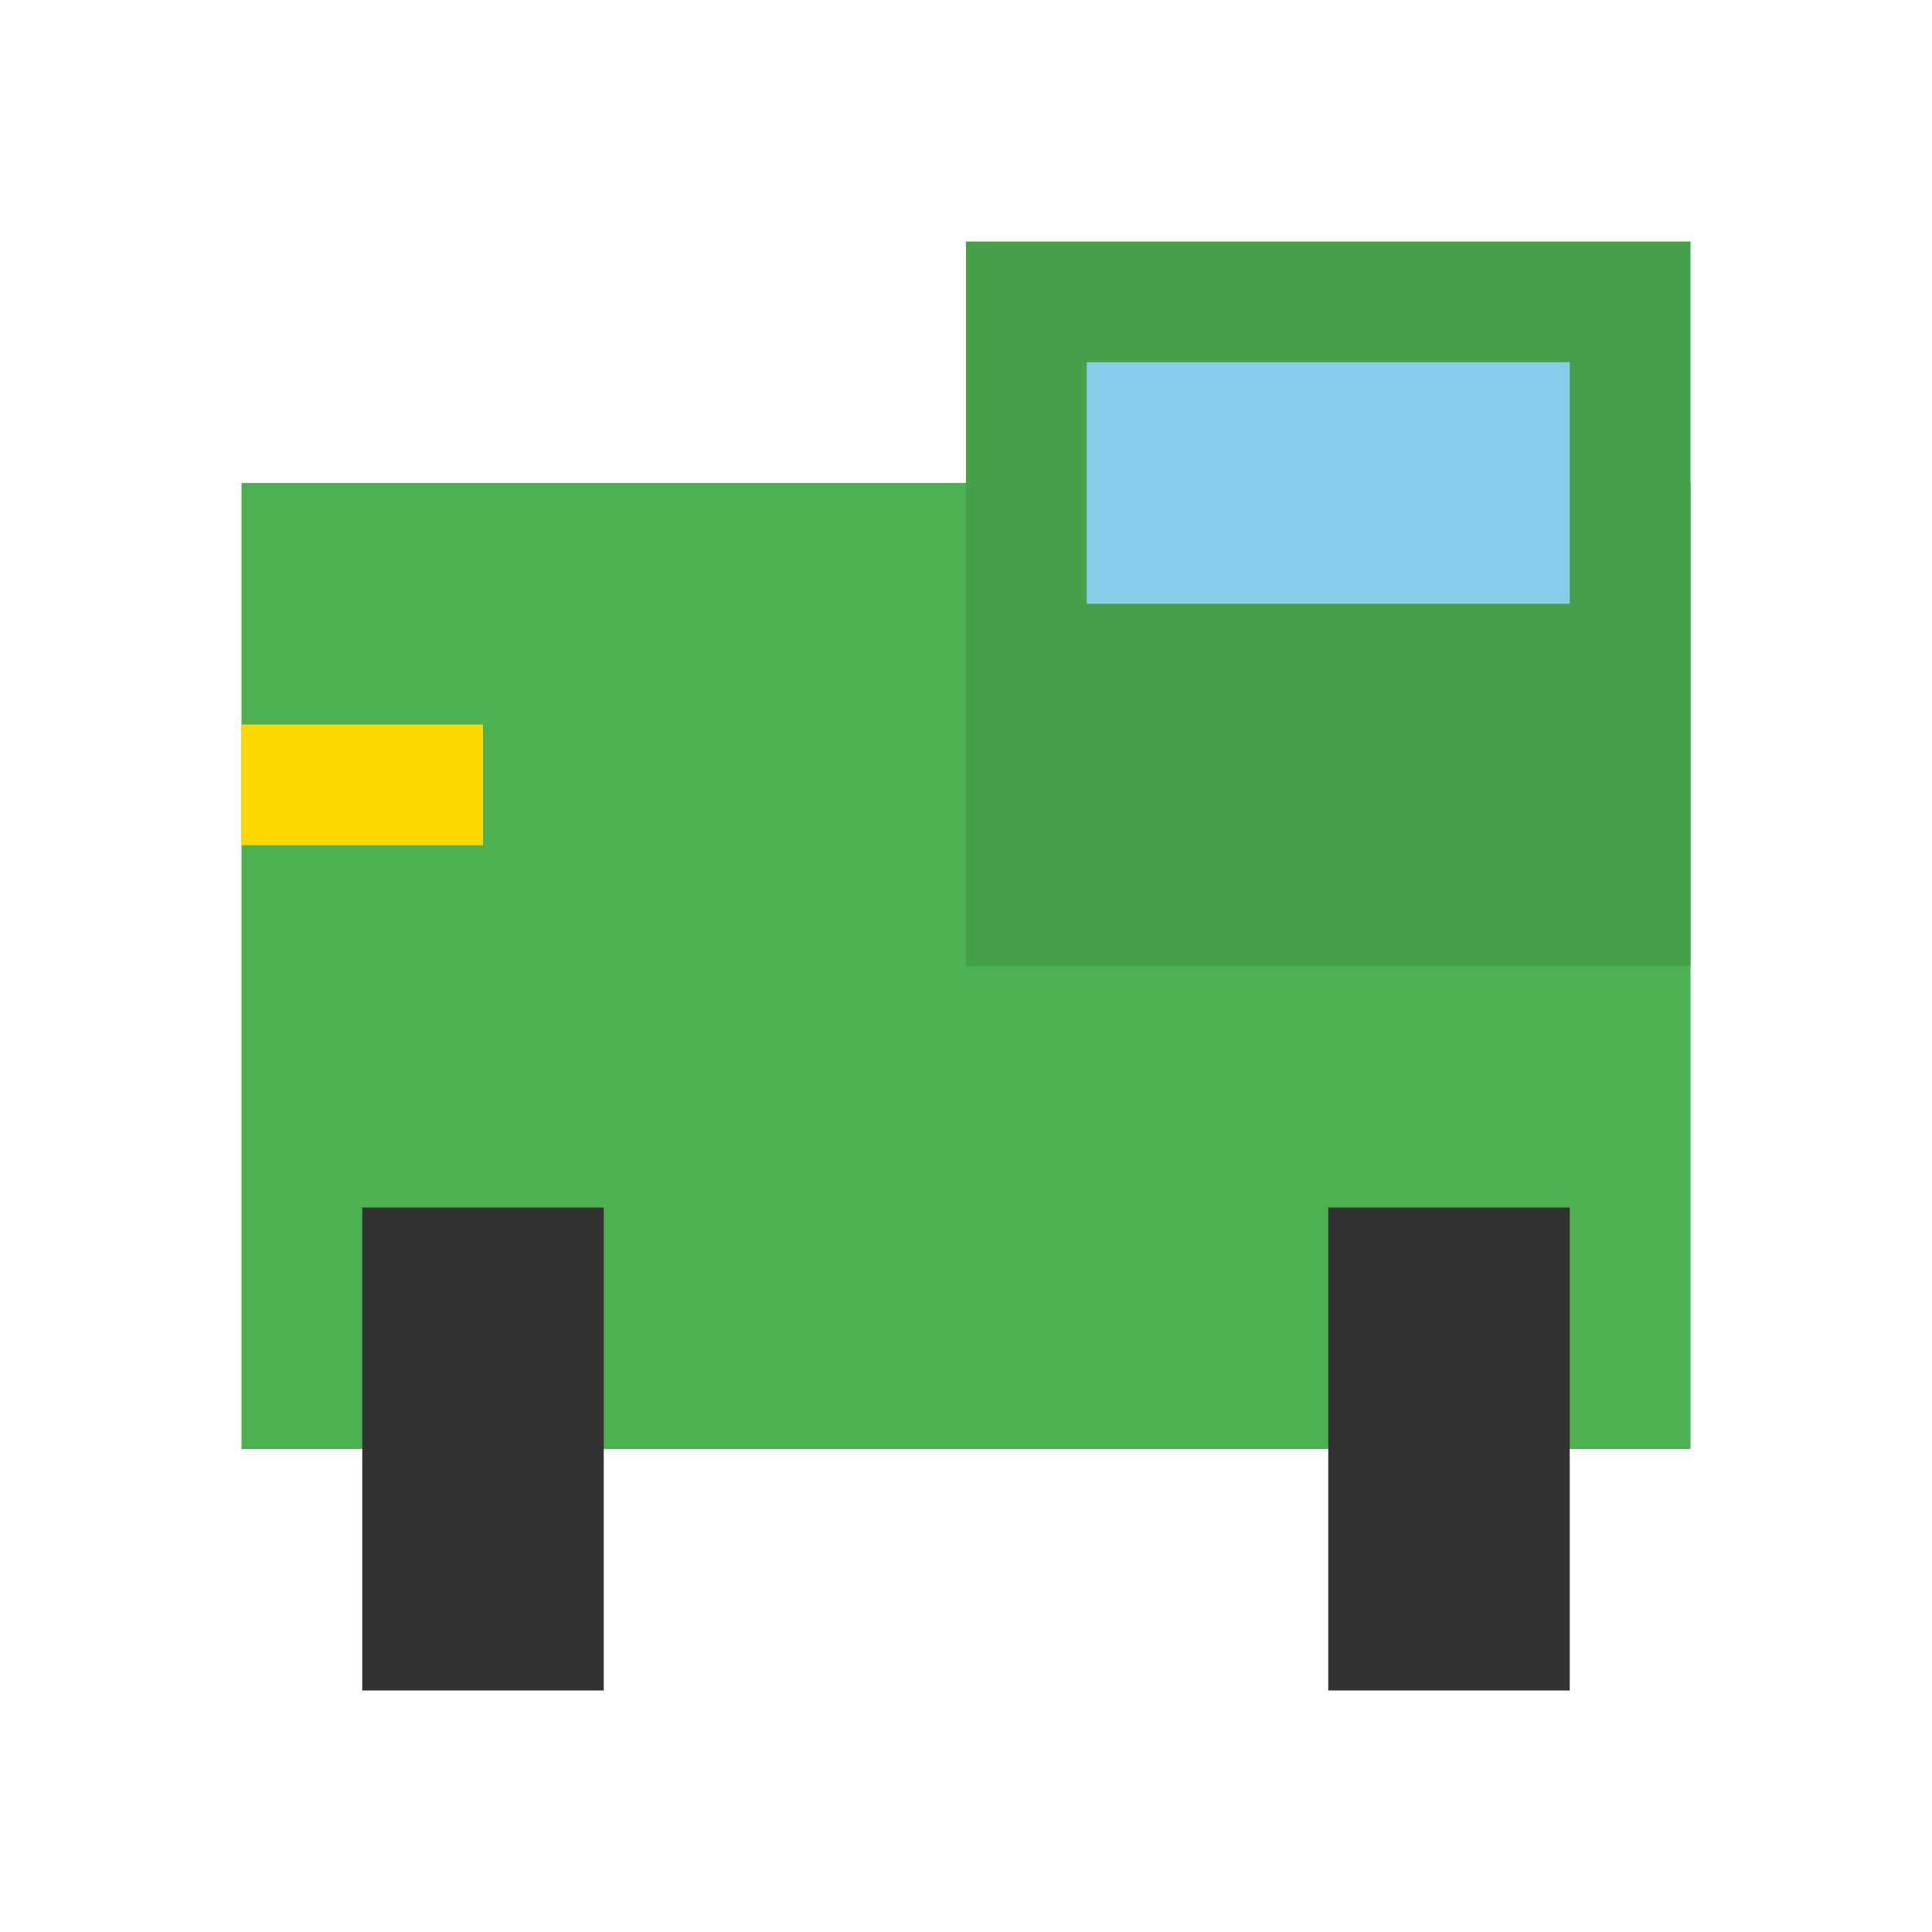
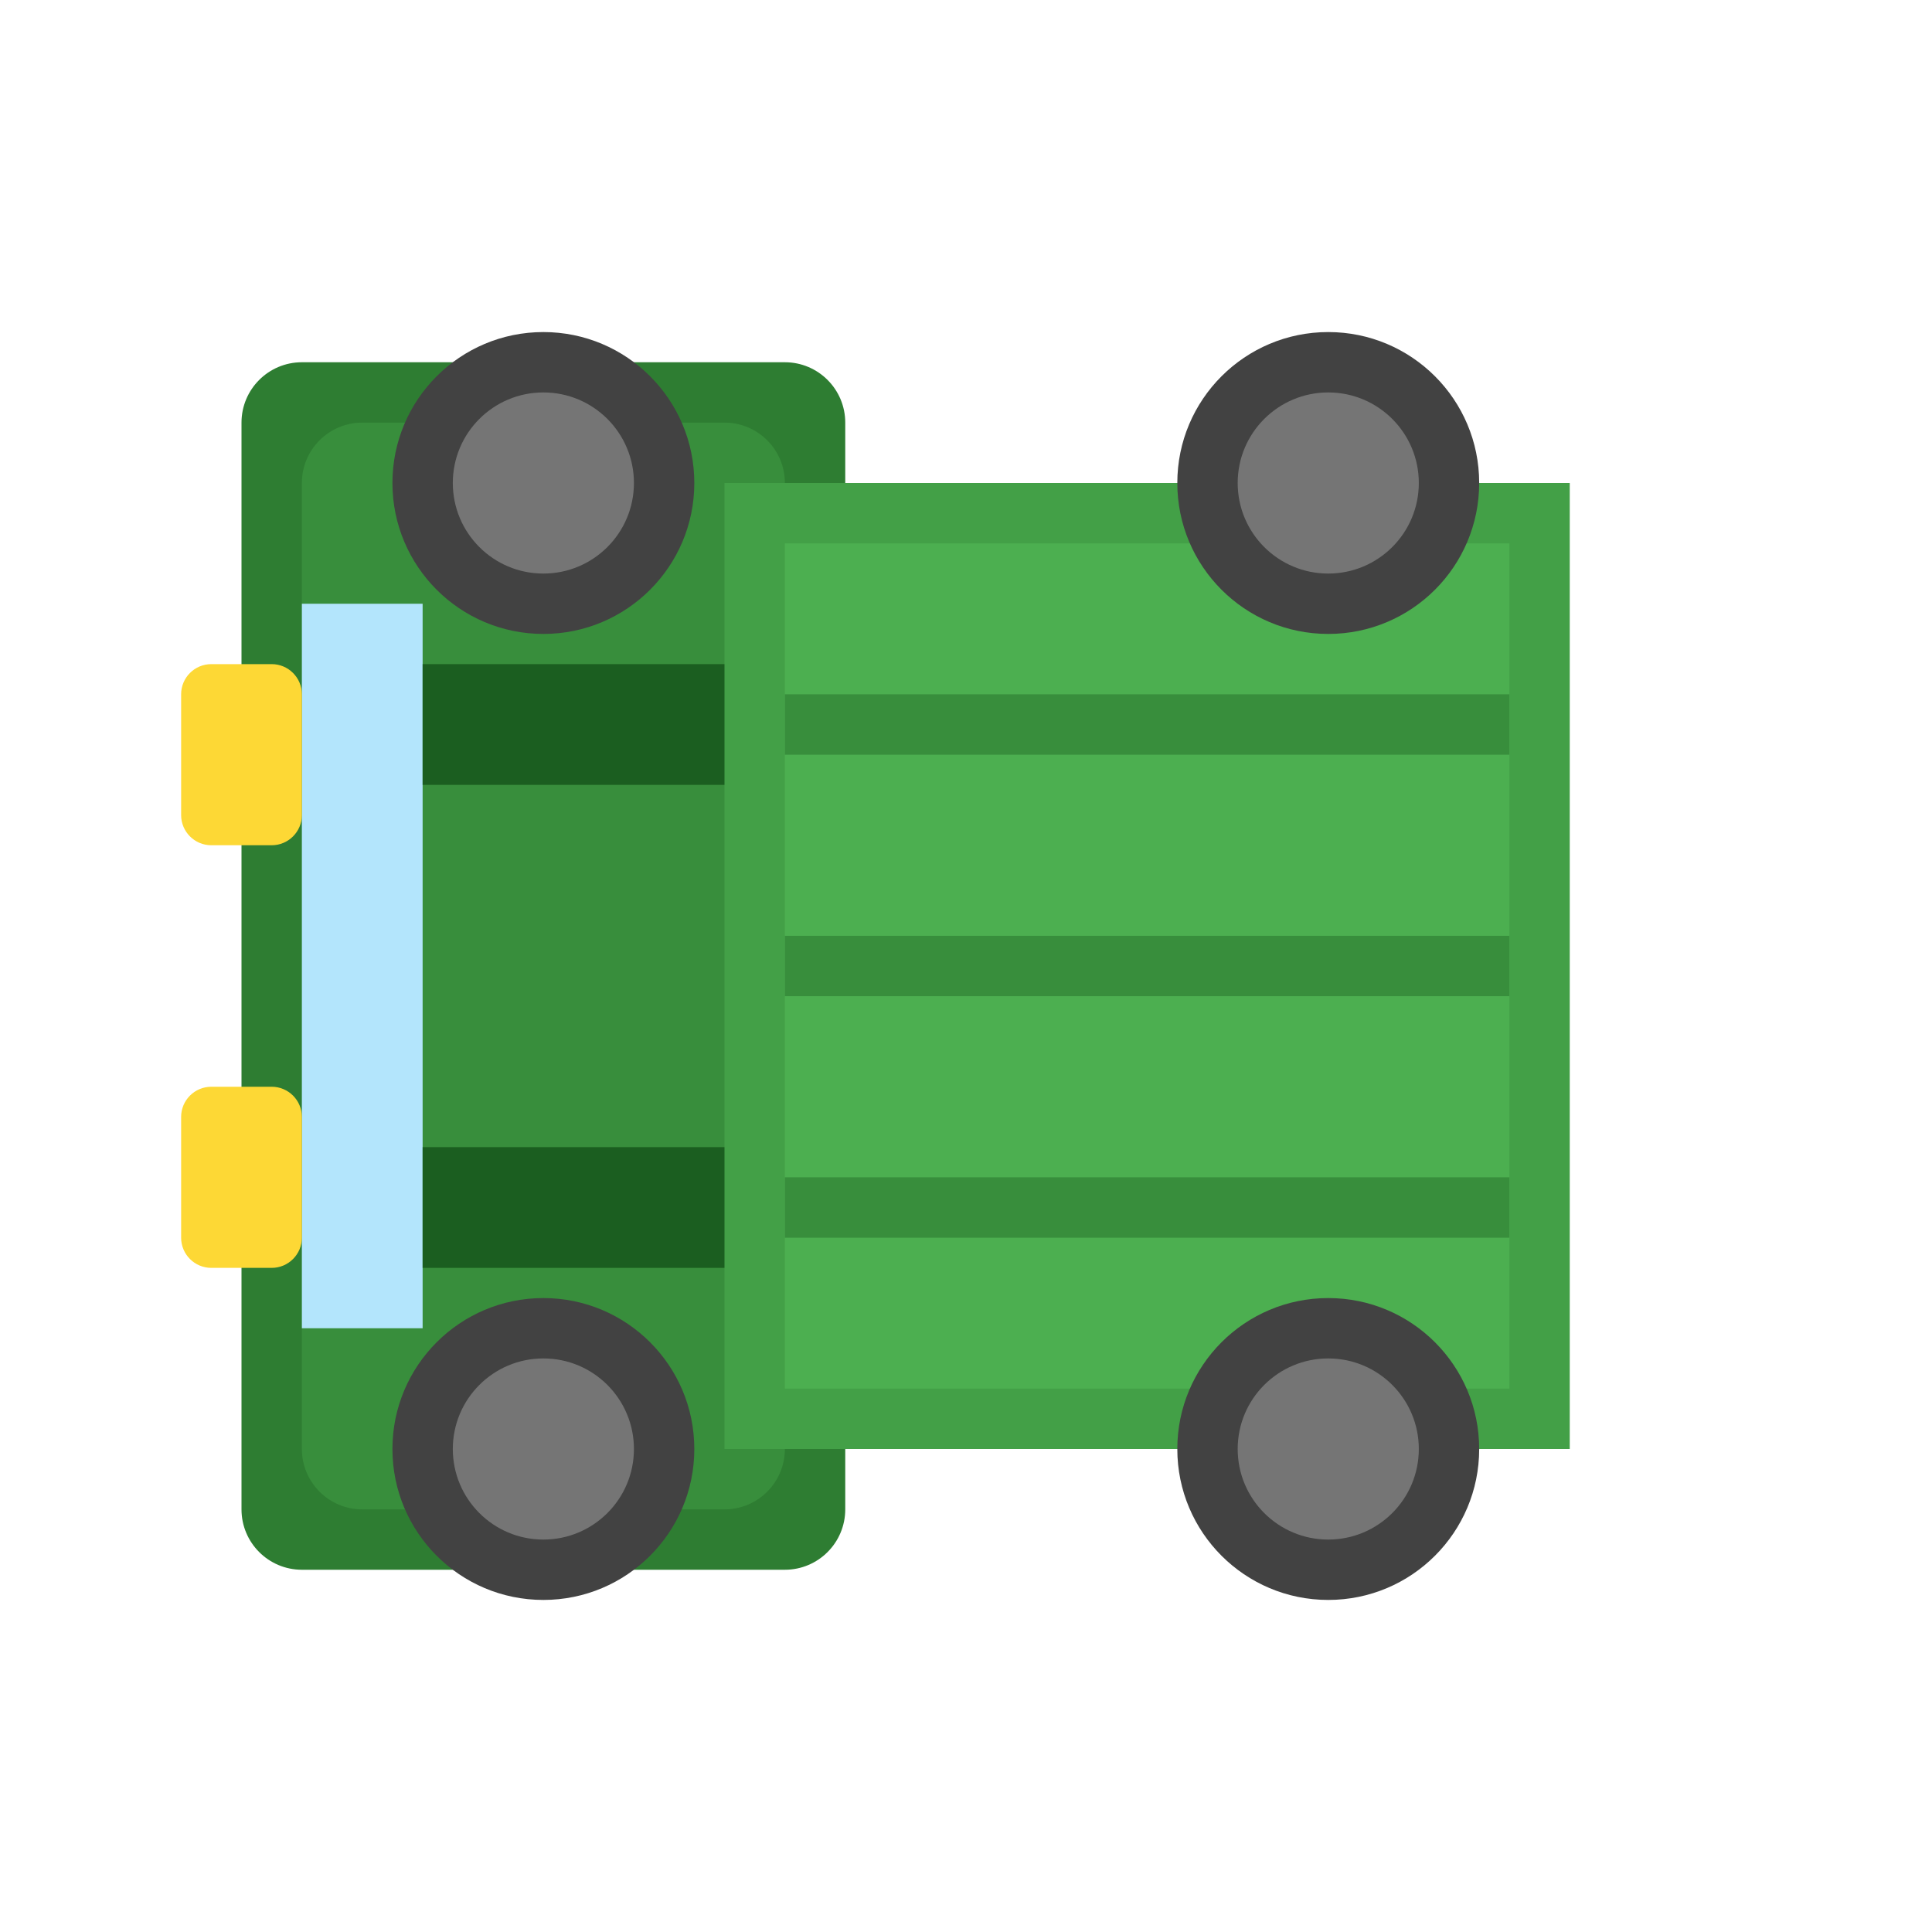
<svg xmlns="http://www.w3.org/2000/svg" width="32" height="32" viewBox="0 0 32 32">
-   <rect x="4" y="8" width="24" height="16" fill="#4CAF50" />
-   <rect x="16" y="4" width="12" height="12" fill="#45a049" />
-   <rect x="18" y="6" width="8" height="4" fill="#87CEEB" />
-   <rect x="6" y="20" width="4" height="8" fill="#333" />
-   <rect x="22" y="20" width="4" height="8" fill="#333" />
-   <rect x="4" y="12" width="4" height="2" fill="#FFD700" />
+   <rect x="4" y="6" width="10" height="20" fill="#2E7D32" rx="1" />
+   <rect x="5" y="7" width="8" height="18" fill="#388E3C" rx="1" />
+   <rect x="5" y="10" width="2" height="12" fill="#B3E5FC" />
+   <rect x="7" y="11" width="6" height="2" fill="#1B5E20" />
+   <rect x="7" y="19" width="6" height="2" fill="#1B5E20" />
+   <rect x="12" y="8" width="14" height="16" fill="#43A047" />
+   <rect x="13" y="9" width="12" height="14" fill="#4CAF50" />
+   <line x1="13" y1="12" x2="25" y2="12" stroke="#388E3C" stroke-width="1" />
+   <line x1="13" y1="16" x2="25" y2="16" stroke="#388E3C" stroke-width="1" />
+   <line x1="13" y1="20" x2="25" y2="20" stroke="#388E3C" stroke-width="1" />
+   <circle cx="9" cy="8" r="2.5" fill="#424242" />
+   <circle cx="9" cy="24" r="2.5" fill="#424242" />
+   <circle cx="9" cy="8" r="1.5" fill="#757575" />
+   <circle cx="9" cy="24" r="1.5" fill="#757575" />
+   <circle cx="22" cy="8" r="2.5" fill="#424242" />
+   <circle cx="22" cy="24" r="2.5" fill="#424242" />
+   <circle cx="22" cy="8" r="1.5" fill="#757575" />
+   <circle cx="22" cy="24" r="1.5" fill="#757575" />
+   <rect x="3" y="11" width="2" height="3" fill="#FDD835" rx="0.5" />
+   <rect x="3" y="18" width="2" height="3" fill="#FDD835" rx="0.5" />
</svg>
